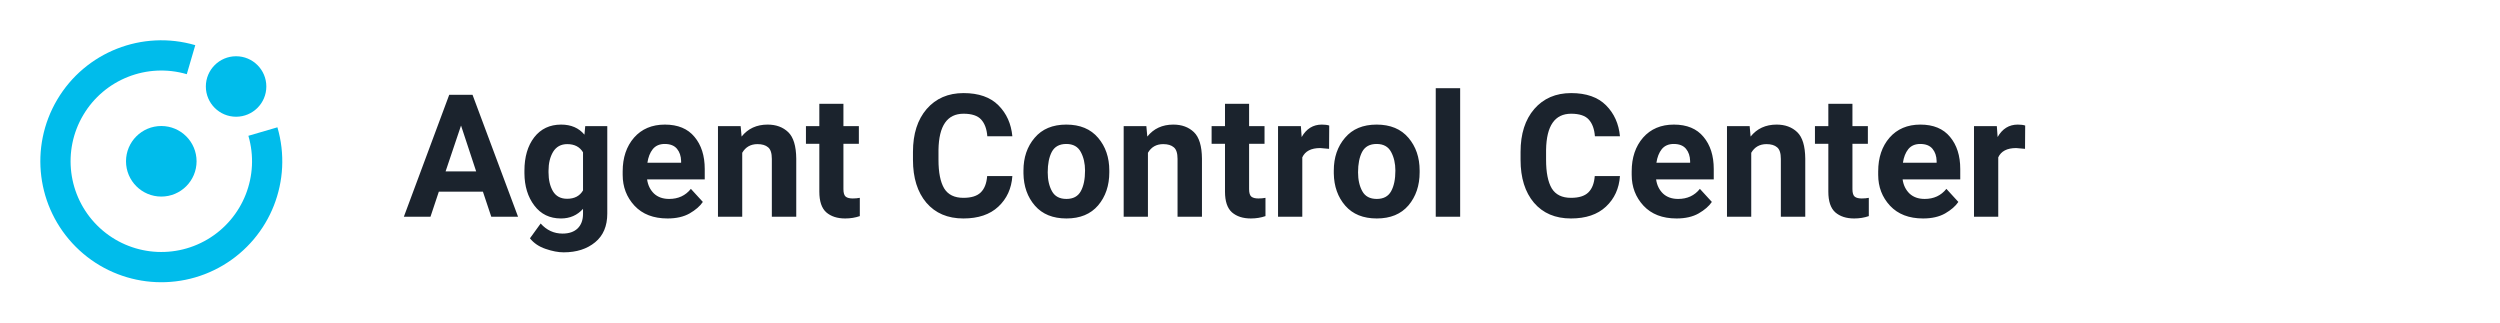
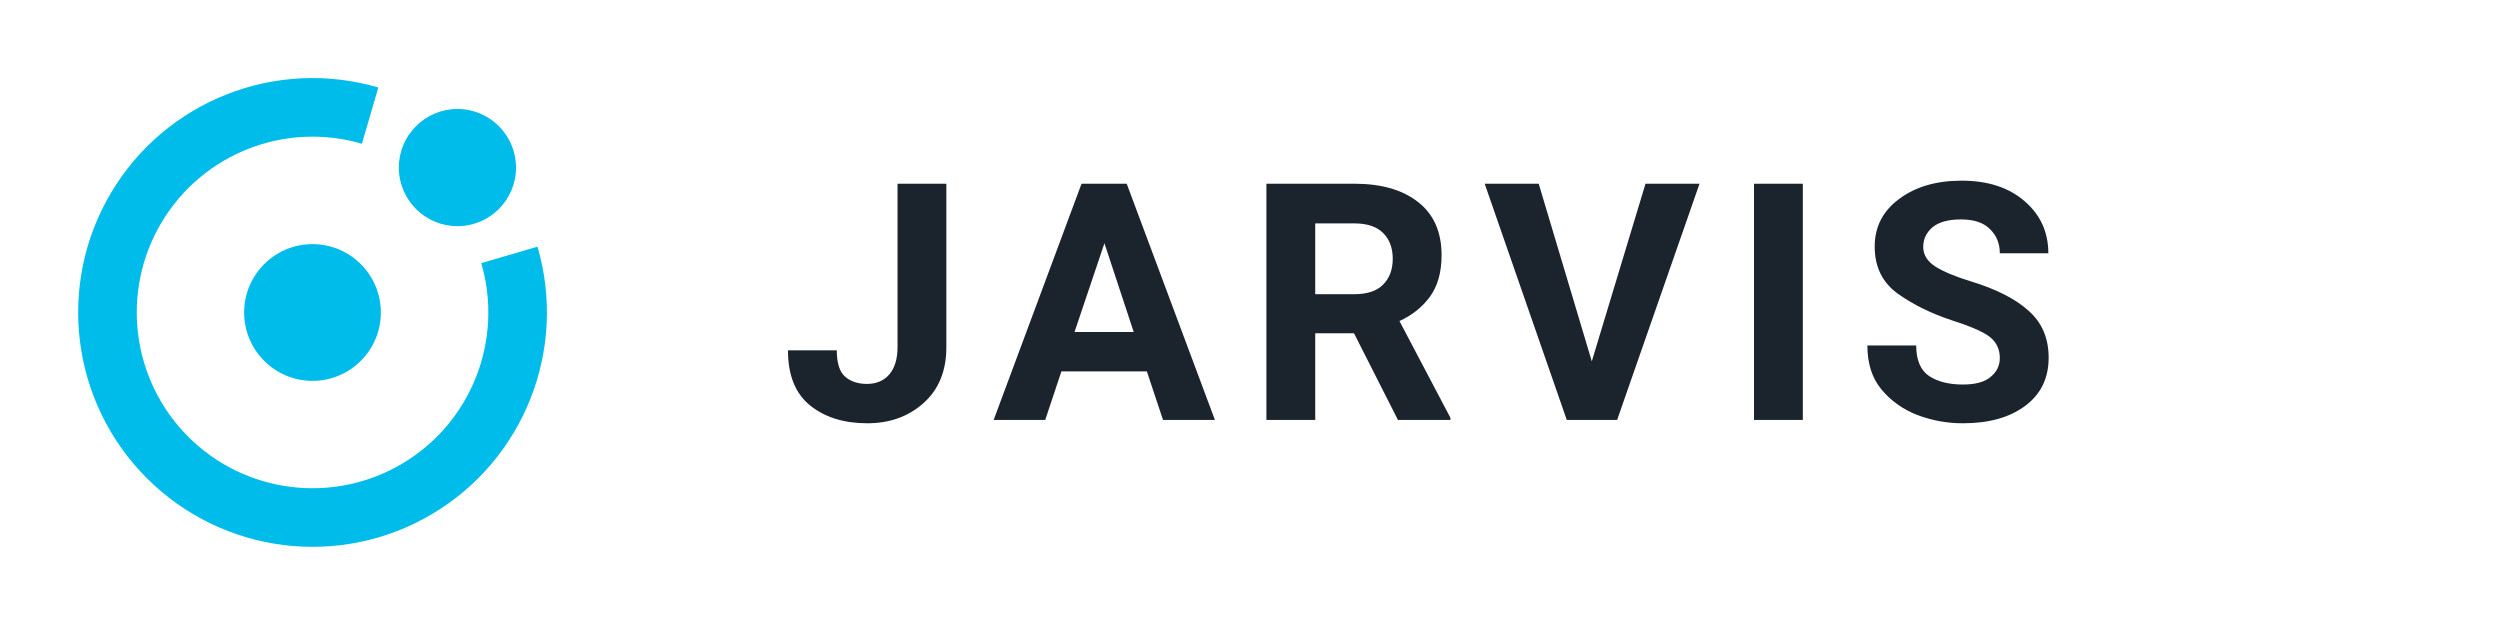
- <svg xmlns="http://www.w3.org/2000/svg" viewBox="0 0 248 32" width="248" height="32" role="img" aria-label="Agent Control Center">
+ <svg xmlns="http://www.w3.org/2000/svg" viewBox="0 0 128 32" width="128" height="32" role="img" aria-label="JARVIS">
  <path d="M26.08 13.05A10.5 10.5 0 1 1 18.95 5.92" fill="none" stroke="#00BCEB" stroke-width="3" />
  <circle cx="16" cy="16" r="3.5" fill="#00BCEB" />
  <circle cx="23.42" cy="8.58" r="3" fill="#00BCEB" />
-   <text x="40" y="21.5" fill="#1B232D" font-family="system-ui, -apple-system, BlinkMacSystemFont, &quot;Segoe UI&quot;, Roboto, Arial, sans-serif" font-size="17" font-weight="600">Agent Control Center</text>
+   <text x="40" y="21.5" fill="#1B232D" font-family="system-ui, -apple-system, BlinkMacSystemFont, &quot;Segoe UI&quot;, Roboto, Arial, sans-serif" font-size="17" font-weight="600" letter-spacing="1.5">JARVIS</text>
</svg>
